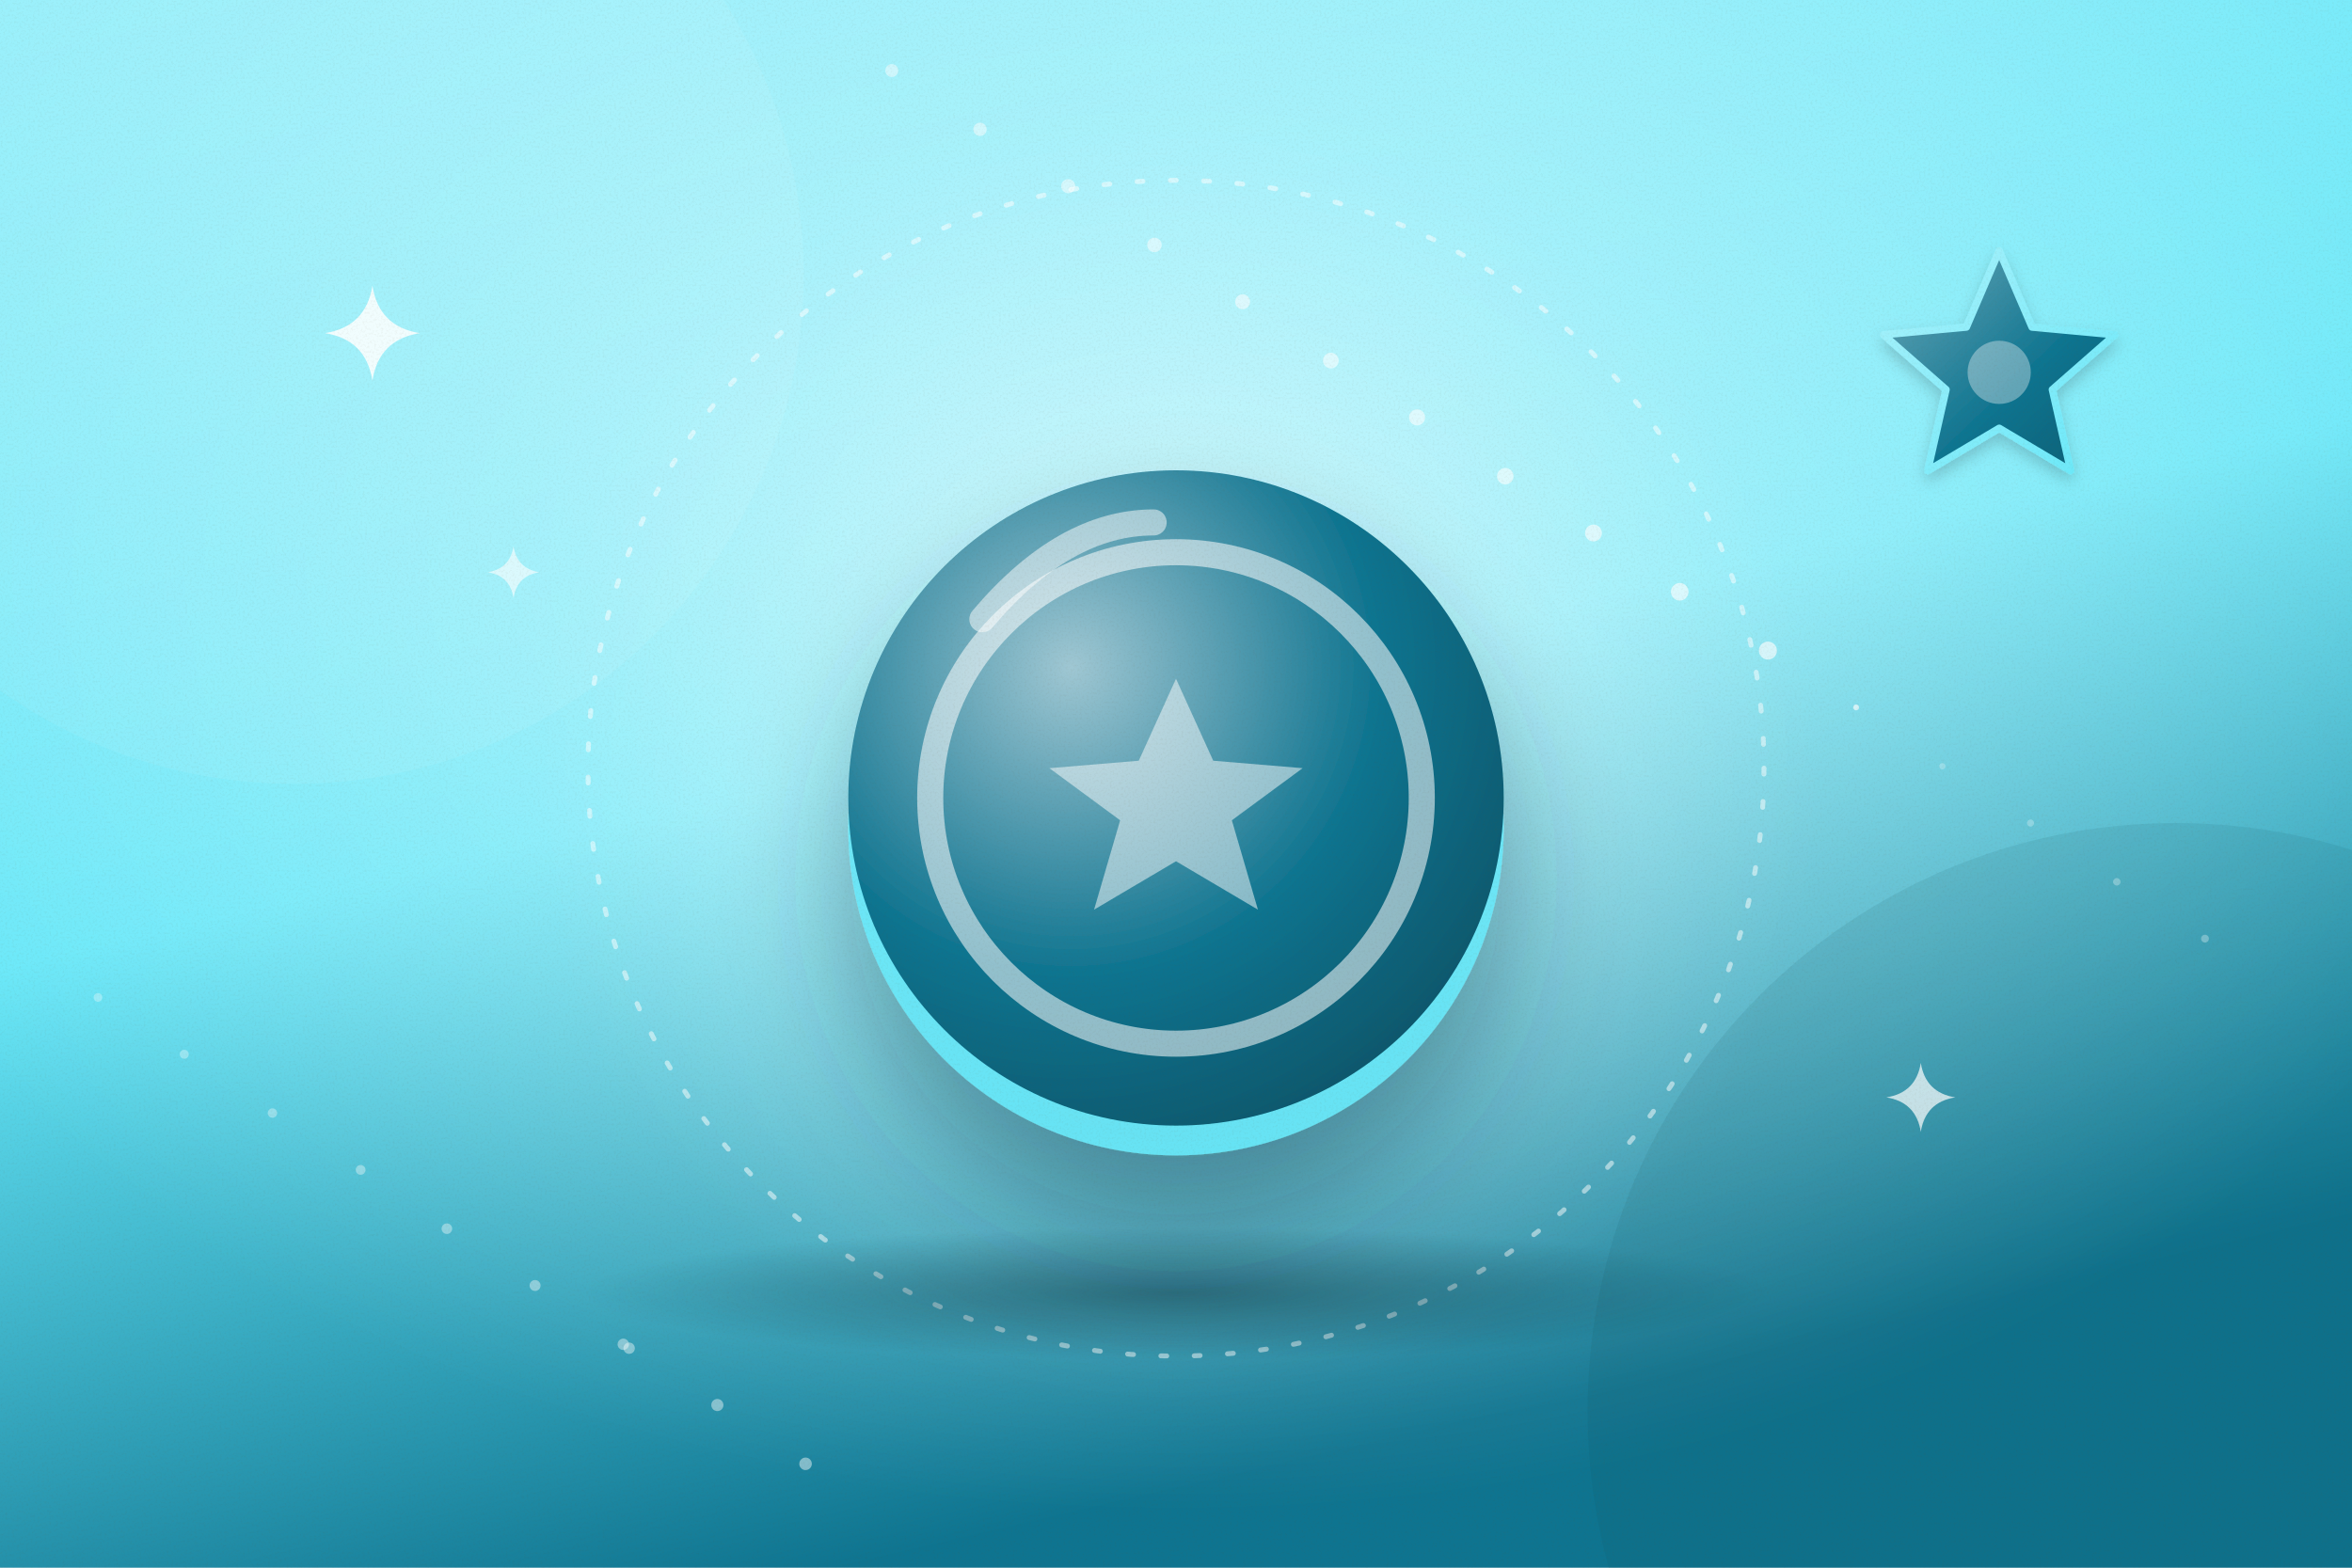
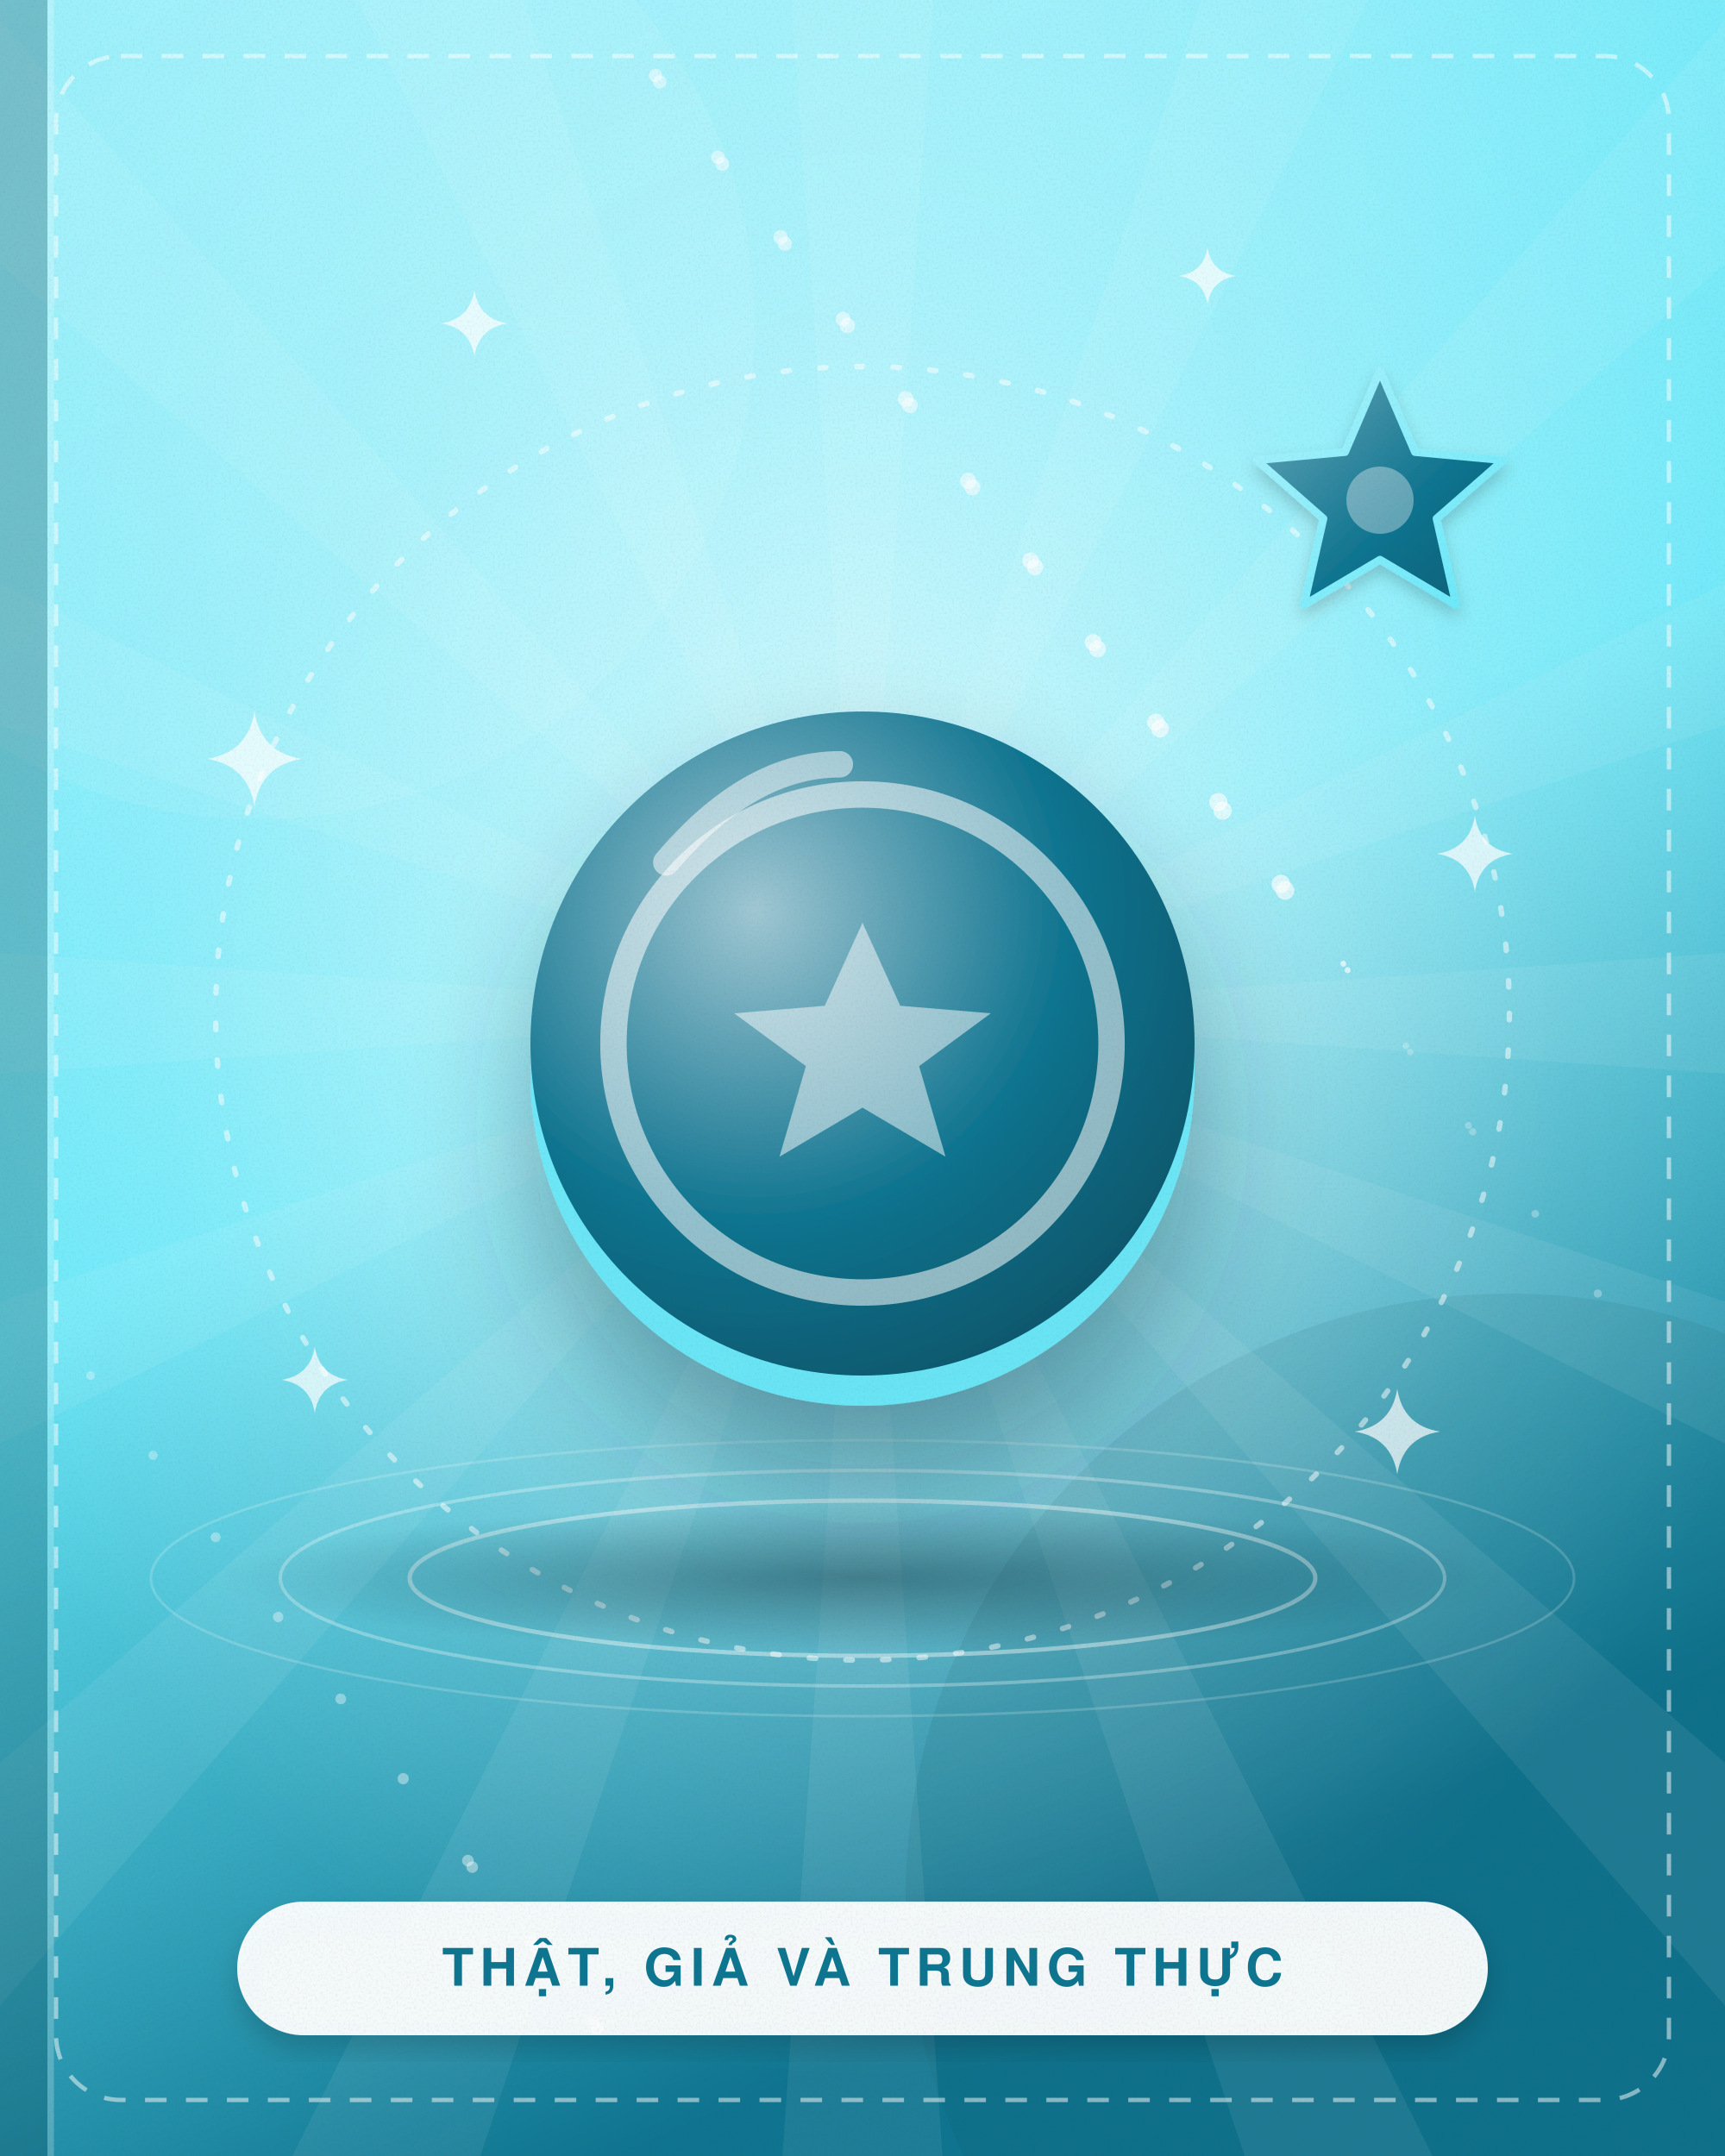
- <svg xmlns="http://www.w3.org/2000/svg" viewBox="0 0 1200 800" width="1200" height="800">
+ <svg xmlns="http://www.w3.org/2000/svg" viewBox="0 0 800 1000" width="800" height="1000">
  <defs>
    <linearGradient id="bg" x1="0" y1="0" x2="0.35" y2="1">
      <stop offset="0" stop-color="#95effb" />
      <stop offset="0.55" stop-color="#67E8F9" />
      <stop offset="1" stop-color="#0E7490" />
    </linearGradient>
    <radialGradient id="glow" cx="0.5" cy="0.36" r="0.6">
      <stop offset="0" stop-color="#FFFFFF" stop-opacity="0.55" />
      <stop offset="1" stop-color="#FFFFFF" stop-opacity="0" />
    </radialGradient>
    <radialGradient id="halo" cx="0.5" cy="0.5" r="0.5">
      <stop offset="0" stop-color="#FFFFFF" stop-opacity="0.28" />
      <stop offset="1" stop-color="#FFFFFF" stop-opacity="0" />
    </radialGradient>
    <radialGradient id="ground" cx="0.5" cy="0.5" r="0.5">
      <stop offset="0" stop-color="#062e3a" stop-opacity="0.45" />
      <stop offset="1" stop-color="#062e3a" stop-opacity="0" />
    </radialGradient>
    <linearGradient id="gA" x1="0" y1="0" x2="1" y2="1">
      <stop offset="0" stop-color="#6eacbc" />
      <stop offset="0.6" stop-color="#0E7490" />
      <stop offset="1" stop-color="#0b5d73" />
    </linearGradient>
    <linearGradient id="gB" x1="0" y1="0" x2="1" y2="1">
      <stop offset="0" stop-color="#abf2fc" />
      <stop offset="1" stop-color="#67E8F9" />
    </linearGradient>
    <radialGradient id="gS" cx="0.34" cy="0.3" r="0.85">
      <stop offset="0" stop-color="#9fc7d3" />
      <stop offset="0.55" stop-color="#0E7490" />
      <stop offset="1" stop-color="#0a4f62" />
    </radialGradient>
    <radialGradient id="gS2" cx="0.34" cy="0.3" r="0.85">
      <stop offset="0" stop-color="#c2f6fd" />
      <stop offset="0.6" stop-color="#67E8F9" />
      <stop offset="1" stop-color="#52bac7" />
    </radialGradient>
    <linearGradient id="gP" x1="0" y1="0" x2="0" y2="1">
      <stop offset="0" stop-color="#FFFDF6" />
      <stop offset="1" stop-color="#F2E4C8" />
    </linearGradient>
    <filter id="drop" x="-40%" y="-40%" width="180%" height="190%">
      <feDropShadow dx="0" dy="18" stdDeviation="16" flood-color="#063441" flood-opacity="0.38" />
    </filter>
    <filter id="soft" x="-20%" y="-20%" width="140%" height="140%">
      <feDropShadow dx="0" dy="6" stdDeviation="6" flood-color="#000000" flood-opacity="0.18" />
    </filter>
    <filter id="speck" x="0" y="0" width="100%" height="100%">
      <feTurbulence type="fractalNoise" baseFrequency="0.85" numOctaves="3" seed="7" stitchTiles="stitch" />
      <feColorMatrix type="matrix" values="0 0 0 0 0.12  0 0 0 0 0.07  0 0 0 0 0.02  0 0 0 0.9 -0.42" />
    </filter>
    <clipPath id="front">
      <rect x="-240" y="0" width="480" height="240" />
    </clipPath>
  </defs>
-   <rect width="1200" height="800" fill="url(#bg)" />
-   <rect width="1200" height="800" fill="url(#glow)" />
-   <circle cx="150" cy="140" r="260" fill="#FFFFFF" opacity="0.07" />
-   <circle cx="1110" cy="720" r="300" fill="#084656" opacity="0.10" />
-   <circle cx="321" cy="688" r="2.9" fill="#FFFFFF" opacity="0.41" />
-   <circle cx="366" cy="717" r="3.1" fill="#FFFFFF" opacity="0.43" />
-   <circle cx="411" cy="747" r="3.2" fill="#FFFFFF" opacity="0.45" />
-   <circle cx="455" cy="36" r="3.3" fill="#FFFFFF" opacity="0.46" />
-   <circle cx="500" cy="66" r="3.4" fill="#FFFFFF" opacity="0.48" />
-   <circle cx="545" cy="95" r="3.6" fill="#FFFFFF" opacity="0.49" />
-   <circle cx="589" cy="125" r="3.7" fill="#FFFFFF" opacity="0.51" />
-   <circle cx="634" cy="154" r="3.8" fill="#FFFFFF" opacity="0.53" />
-   <circle cx="679" cy="184" r="4.0" fill="#FFFFFF" opacity="0.54" />
-   <circle cx="723" cy="213" r="4.1" fill="#FFFFFF" opacity="0.56" />
-   <circle cx="768" cy="243" r="4.2" fill="#FFFFFF" opacity="0.57" />
-   <circle cx="813" cy="272" r="4.3" fill="#FFFFFF" opacity="0.59" />
-   <circle cx="857" cy="302" r="4.5" fill="#FFFFFF" opacity="0.61" />
-   <circle cx="902" cy="332" r="4.6" fill="#FFFFFF" opacity="0.62" />
-   <circle cx="947" cy="361" r="1.5" fill="#FFFFFF" opacity="0.64" />
-   <circle cx="991" cy="391" r="1.6" fill="#FFFFFF" opacity="0.25" />
-   <circle cx="1036" cy="420" r="1.8" fill="#FFFFFF" opacity="0.27" />
-   <circle cx="1080" cy="450" r="1.9" fill="#FFFFFF" opacity="0.29" />
-   <circle cx="1125" cy="479" r="2.0" fill="#FFFFFF" opacity="0.30" />
-   <circle cx="50" cy="509" r="2.2" fill="#FFFFFF" opacity="0.32" />
-   <circle cx="94" cy="538" r="2.3" fill="#FFFFFF" opacity="0.33" />
-   <circle cx="139" cy="568" r="2.4" fill="#FFFFFF" opacity="0.35" />
-   <circle cx="184" cy="597" r="2.5" fill="#FFFFFF" opacity="0.37" />
-   <circle cx="228" cy="627" r="2.7" fill="#FFFFFF" opacity="0.38" />
-   <circle cx="273" cy="656" r="2.8" fill="#FFFFFF" opacity="0.40" />
-   <circle cx="318" cy="686" r="2.9" fill="#FFFFFF" opacity="0.41" />
-   <circle cx="600" cy="392" r="300" fill="none" stroke="#FFFFFF" stroke-width="2.5" stroke-dasharray="3 14" stroke-linecap="round" opacity="0.5" />
-   <circle cx="600" cy="392" r="330" fill="url(#halo)" />
-   <ellipse cx="600" cy="660" rx="300" ry="34" fill="url(#ground)" />
-   <g transform="translate(600 392) scale(1.9)" filter="url(#drop)">
+   <rect width="800" height="1000" fill="url(#bg)" />
+   <rect width="800" height="1000" fill="url(#glow)" />
+   <circle cx="120" cy="150" r="230" fill="#FFFFFF" opacity="0.07" />
+   <circle cx="700" cy="880" r="280" fill="#084656" opacity="0.10" />
+   <circle cx="219" cy="866" r="2.7" fill="#FFFFFF" opacity="0.41" />
+   <circle cx="248" cy="903" r="2.9" fill="#FFFFFF" opacity="0.43" />
+   <circle cx="277" cy="941" r="3.0" fill="#FFFFFF" opacity="0.45" />
+   <circle cx="306" cy="38" r="3.1" fill="#FFFFFF" opacity="0.46" />
+   <circle cx="335" cy="76" r="3.2" fill="#FFFFFF" opacity="0.48" />
+   <circle cx="364" cy="113" r="3.3" fill="#FFFFFF" opacity="0.49" />
+   <circle cx="393" cy="151" r="3.5" fill="#FFFFFF" opacity="0.51" />
+   <circle cx="422" cy="188" r="3.6" fill="#FFFFFF" opacity="0.53" />
+   <circle cx="451" cy="226" r="3.7" fill="#FFFFFF" opacity="0.54" />
+   <circle cx="480" cy="263" r="3.8" fill="#FFFFFF" opacity="0.56" />
+   <circle cx="509" cy="301" r="3.9" fill="#FFFFFF" opacity="0.57" />
+   <circle cx="538" cy="338" r="4.1" fill="#FFFFFF" opacity="0.59" />
+   <circle cx="567" cy="376" r="4.2" fill="#FFFFFF" opacity="0.61" />
+   <circle cx="596" cy="413" r="4.3" fill="#FFFFFF" opacity="0.62" />
+   <circle cx="625" cy="450" r="1.4" fill="#FFFFFF" opacity="0.64" />
+   <circle cx="654" cy="488" r="1.5" fill="#FFFFFF" opacity="0.25" />
+   <circle cx="683" cy="525" r="1.7" fill="#FFFFFF" opacity="0.27" />
+   <circle cx="712" cy="563" r="1.8" fill="#FFFFFF" opacity="0.29" />
+   <circle cx="741" cy="600" r="1.9" fill="#FFFFFF" opacity="0.30" />
+   <circle cx="42" cy="638" r="2.0" fill="#FFFFFF" opacity="0.32" />
+   <circle cx="71" cy="675" r="2.1" fill="#FFFFFF" opacity="0.33" />
+   <circle cx="100" cy="713" r="2.3" fill="#FFFFFF" opacity="0.35" />
+   <circle cx="129" cy="750" r="2.4" fill="#FFFFFF" opacity="0.37" />
+   <circle cx="158" cy="788" r="2.5" fill="#FFFFFF" opacity="0.38" />
+   <circle cx="187" cy="825" r="2.6" fill="#FFFFFF" opacity="0.40" />
+   <circle cx="217" cy="863" r="2.7" fill="#FFFFFF" opacity="0.41" />
+   <circle cx="246" cy="900" r="2.9" fill="#FFFFFF" opacity="0.43" />
+   <circle cx="275" cy="938" r="3.0" fill="#FFFFFF" opacity="0.44" />
+   <circle cx="304" cy="35" r="3.1" fill="#FFFFFF" opacity="0.46" />
+   <circle cx="333" cy="73" r="3.2" fill="#FFFFFF" opacity="0.48" />
+   <circle cx="362" cy="110" r="3.3" fill="#FFFFFF" opacity="0.49" />
+   <circle cx="391" cy="148" r="3.4" fill="#FFFFFF" opacity="0.51" />
+   <circle cx="420" cy="185" r="3.6" fill="#FFFFFF" opacity="0.52" />
+   <circle cx="449" cy="223" r="3.7" fill="#FFFFFF" opacity="0.54" />
+   <circle cx="478" cy="260" r="3.8" fill="#FFFFFF" opacity="0.56" />
+   <circle cx="507" cy="298" r="3.9" fill="#FFFFFF" opacity="0.57" />
+   <circle cx="536" cy="335" r="4.0" fill="#FFFFFF" opacity="0.59" />
+   <circle cx="565" cy="372" r="4.2" fill="#FFFFFF" opacity="0.60" />
+   <circle cx="594" cy="410" r="4.3" fill="#FFFFFF" opacity="0.62" />
+   <circle cx="623" cy="447" r="1.4" fill="#FFFFFF" opacity="0.64" />
+   <circle cx="652" cy="485" r="1.5" fill="#FFFFFF" opacity="0.25" />
+   <circle cx="681" cy="522" r="1.6" fill="#FFFFFF" opacity="0.27" />
+   <path d="M400 470L1297.8 407.1L1297.8 532.9Z" fill="#FFFFFF" opacity="0.07" />
+   <path d="M400 470L1253.5 755.4L1205.4 871.7Z" fill="#FFFFFF" opacity="0.07" />
+   <path d="M400 470L1079.3 1060.3L990.3 1149.3Z" fill="#FFFFFF" opacity="0.07" />
+   <path d="M400 470L801.7 1275.4L685.4 1323.5Z" fill="#FFFFFF" opacity="0.07" />
+   <path d="M400 470L462.9 1367.8L337.1 1367.8Z" fill="#FFFFFF" opacity="0.07" />
+   <path d="M400 470L114.6 1323.5L-1.7 1275.4Z" fill="#FFFFFF" opacity="0.07" />
+   <path d="M400 470L-190.3 1149.3L-279.3 1060.3Z" fill="#FFFFFF" opacity="0.07" />
+   <path d="M400 470L-405.4 871.7L-453.5 755.4Z" fill="#FFFFFF" opacity="0.07" />
+   <path d="M400 470L-497.8 532.9L-497.8 407.1Z" fill="#FFFFFF" opacity="0.07" />
+   <path d="M400 470L-453.5 184.6L-405.4 68.3Z" fill="#FFFFFF" opacity="0.07" />
+   <path d="M400 470L-279.3 -120.3L-190.3 -209.3Z" fill="#FFFFFF" opacity="0.07" />
+   <path d="M400 470L-1.7 -335.4L114.6 -383.5Z" fill="#FFFFFF" opacity="0.07" />
+   <path d="M400 470L337.1 -427.8L462.9 -427.8Z" fill="#FFFFFF" opacity="0.07" />
+   <path d="M400 470L685.4 -383.5L801.7 -335.4Z" fill="#FFFFFF" opacity="0.07" />
+   <path d="M400 470L990.3 -209.3L1079.3 -120.3Z" fill="#FFFFFF" opacity="0.07" />
+   <path d="M400 470L1205.4 68.3L1253.5 184.6Z" fill="#FFFFFF" opacity="0.07" />
+   <rect x="26" y="26" width="748" height="948" rx="30" fill="none" stroke="#FFFFFF" stroke-width="2" stroke-dasharray="10 9" opacity="0.5" />
+   <rect x="0" y="0" width="22" height="1000" fill="#08404f" opacity="0.28" />
+   <rect x="22" y="0" width="3" height="1000" fill="#FFFFFF" opacity="0.22" />
+   <circle cx="400" cy="470" r="300" fill="none" stroke="#FFFFFF" stroke-width="2.5" stroke-dasharray="3 14" stroke-linecap="round" opacity="0.5" />
+   <circle cx="400" cy="470" r="330" fill="url(#halo)" />
+   <ellipse cx="400" cy="732" rx="210" ry="36" fill="none" stroke="#FFFFFF" stroke-width="2.0" opacity="0.42" />
+   <ellipse cx="400" cy="732" rx="270" ry="50" fill="none" stroke="#FFFFFF" stroke-width="1.6" opacity="0.30" />
+   <ellipse cx="400" cy="732" rx="330" ry="64" fill="none" stroke="#FFFFFF" stroke-width="1.2" opacity="0.18" />
+   <ellipse cx="400" cy="732" rx="300" ry="34" fill="url(#ground)" />
+   <g transform="translate(400 470) scale(1.75)" filter="url(#drop)">
    <ellipse cy="16" rx="88" ry="88" fill="#67E8F9" opacity=".9" />
    <circle cy="8" r="88" fill="url(#gS)" />
    <circle cy="8" r="66" fill="none" stroke="#FFFFFF" stroke-width="7" opacity=".55" />
    <path d="M0 -32L10 -10L34 -8L15 6L22 30L0 17L-22 30L-15 6L-34 -8L-10 -10Z" fill="#FFFFFF" opacity=".5" transform="translate(0 8)" />
    <path d="M-52 -40Q-30 -66-6 -66" stroke="#FFFFFF" stroke-width="7" fill="none" stroke-linecap="round" opacity=".5" />
  </g>
-   <g transform="translate(1020 190) scale(0.62)" filter="url(#soft)">
+   <g transform="translate(640 232) scale(0.6)" filter="url(#soft)">
    <polygon points="0.0,-100.0 27.0,-37.2 95.1,-30.9 43.7,14.2 58.8,80.9 0.0,46.0 -58.8,80.9 -43.7,14.2 -95.1,-30.9 -27.0,-37.2" fill="url(#gA)" stroke="url(#gB)" stroke-width="6" stroke-linejoin="round" />
    <circle r="26" fill="#FFFFFF" opacity=".35" />
  </g>
-   <path transform="translate(190 170) scale(1.1)" d="M0 -22Q3 -3 22 0Q3 3 0 22Q-3 3 -22 0Q-3 -3 0 -22Z" fill="#FFFFFF" opacity="0.85" />
-   <path transform="translate(262 292) scale(0.6)" d="M0 -22Q3 -3 22 0Q3 3 0 22Q-3 3 -22 0Q-3 -3 0 -22Z" fill="#FFFFFF" opacity="0.6" />
-   <path transform="translate(980 560) scale(0.8)" d="M0 -22Q3 -3 22 0Q3 3 0 22Q-3 3 -22 0Q-3 -3 0 -22Z" fill="#FFFFFF" opacity="0.7" />
-   <rect width="1200" height="800" filter="url(#speck)" opacity="0.16" />
+   <path transform="translate(118 352) scale(1)" d="M0 -22Q3 -3 22 0Q3 3 0 22Q-3 3 -22 0Q-3 -3 0 -22Z" fill="#FFFFFF" opacity="0.7" />
+   <path transform="translate(684 396) scale(0.8)" d="M0 -22Q3 -3 22 0Q3 3 0 22Q-3 3 -22 0Q-3 -3 0 -22Z" fill="#FFFFFF" opacity="0.7" />
+   <path transform="translate(146 640) scale(0.7)" d="M0 -22Q3 -3 22 0Q3 3 0 22Q-3 3 -22 0Q-3 -3 0 -22Z" fill="#FFFFFF" opacity="0.7" />
+   <path transform="translate(648 664) scale(0.9)" d="M0 -22Q3 -3 22 0Q3 3 0 22Q-3 3 -22 0Q-3 -3 0 -22Z" fill="#FFFFFF" opacity="0.7" />
+   <path transform="translate(560 128) scale(0.6)" d="M0 -22Q3 -3 22 0Q3 3 0 22Q-3 3 -22 0Q-3 -3 0 -22Z" fill="#FFFFFF" opacity="0.7" />
+   <path transform="translate(220 150) scale(0.7)" d="M0 -22Q3 -3 22 0Q3 3 0 22Q-3 3 -22 0Q-3 -3 0 -22Z" fill="#FFFFFF" opacity="0.7" />
+   <g filter="url(#soft)">
+     <rect x="110" y="882" width="580" height="62" rx="31" fill="#FFFFFF" opacity="0.94" />
+     <text x="400" y="921" text-anchor="middle" font-family="Helvetica, Arial, sans-serif" font-size="24" font-weight="800" letter-spacing="3" fill="#0E7490">THẬT, GIẢ VÀ TRUNG THỰC</text>
+   </g>
+   <rect width="800" height="1000" filter="url(#speck)" opacity="0.16" />
</svg>
